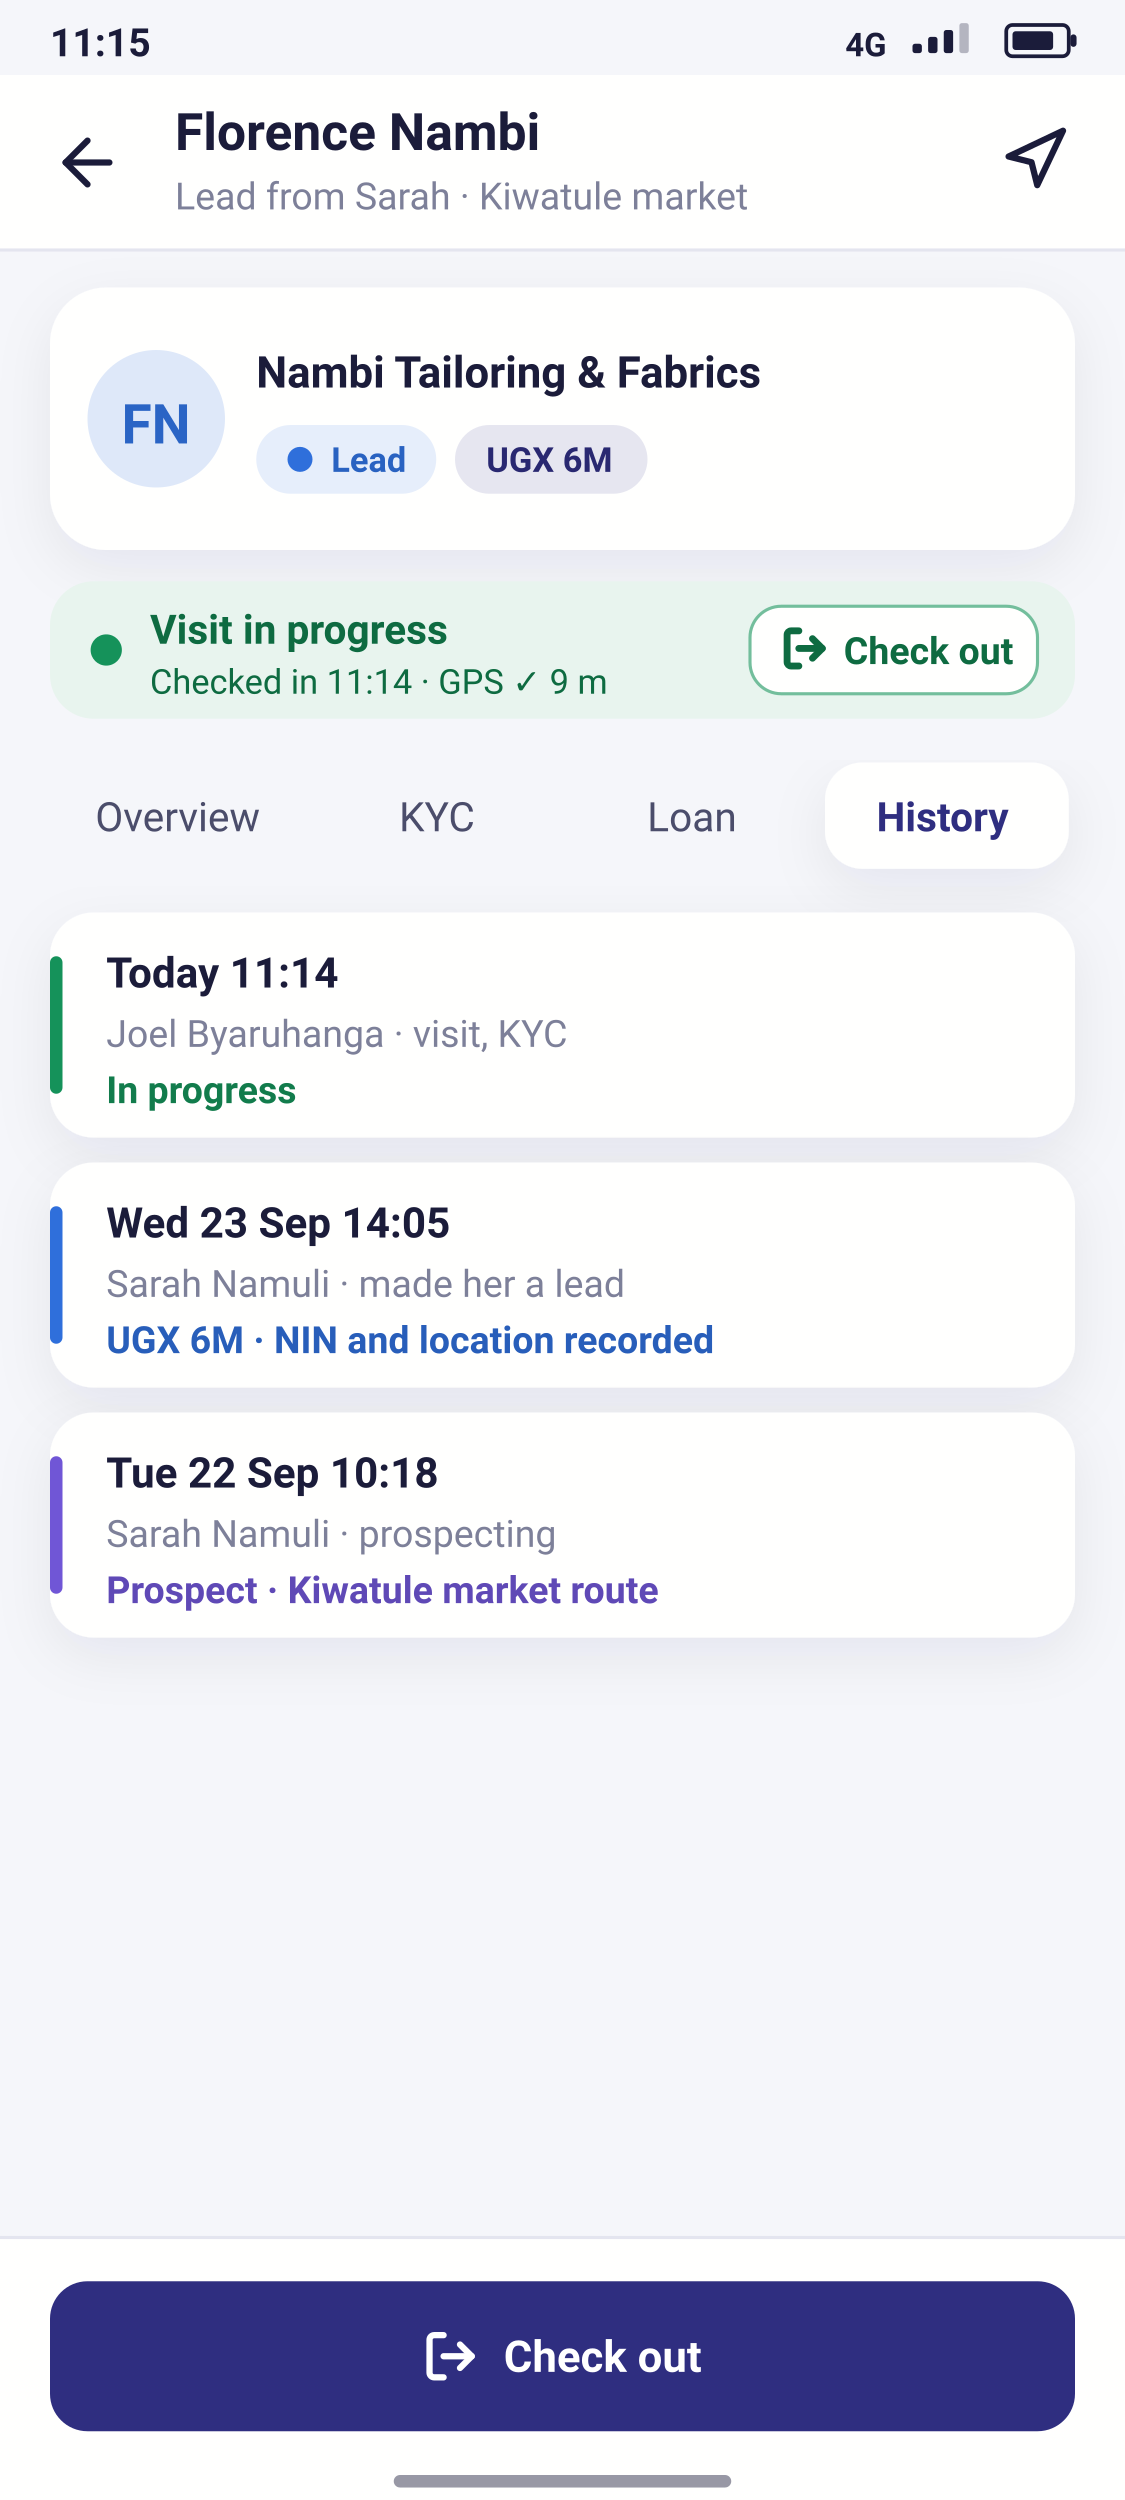
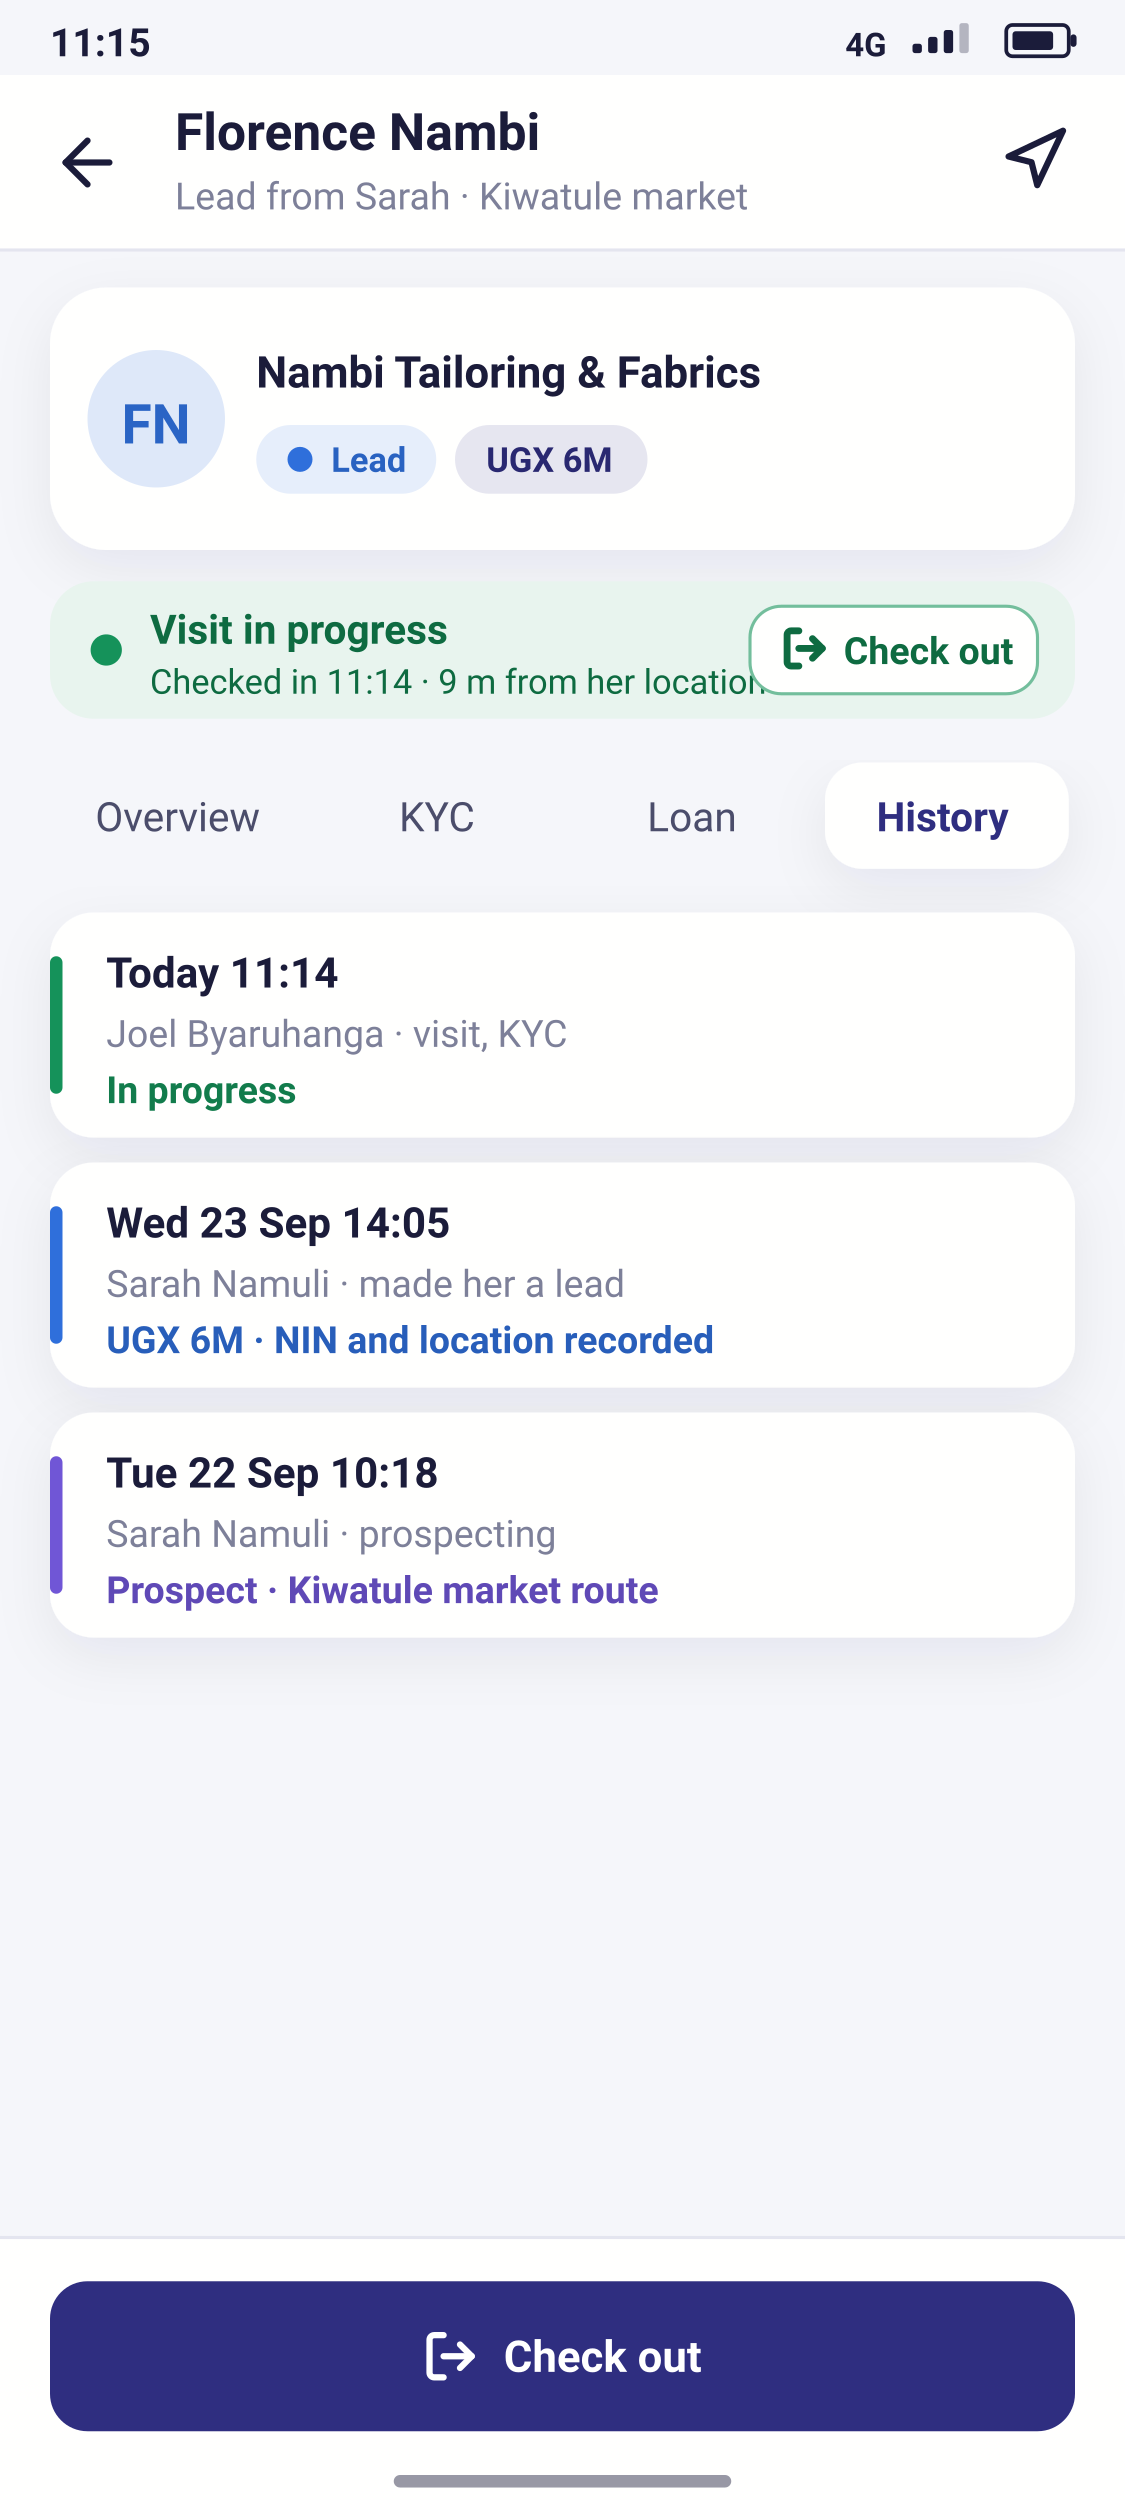
<svg xmlns="http://www.w3.org/2000/svg" width="360" height="800" viewBox="0 0 360 800">
  <defs>
    <filter id="soft" x="-20%" y="-20%" width="140%" height="170%">
      <feDropShadow dx="0" dy="6" stdDeviation="9" flood-color="#1B1C3A" flood-opacity="0.07" />
    </filter>
  </defs>
  <rect id="screen-background" x="0.0" y="0.0" width="360.0" height="800.0" fill="#F5F6FA" />
  <g id="status-bar">
    <text id="11-15" x="16.0" y="18.0" font-family="Segoe UI, Roboto, Helvetica Neue, Arial, sans-serif" font-size="12.5" font-weight="600" fill="#1B1C3A">11:15</text>
    <rect id="battery" x="322.0" y="8.0" width="20.0" height="10.0" rx="2" fill="none" stroke="#1B1C3A" stroke-width="1.2" />
    <rect x="324.0" y="10.0" width="13.0" height="6.0" rx="1" fill="#1B1C3A" />
    <rect x="342.5" y="11.0" width="2.0" height="4.0" rx="1" fill="#1B1C3A" />
    <rect id="signal-bar" x="292.0" y="14.0" width="3.0" height="3.0" rx="0.8" fill="#1B1C3A" fill-opacity="1" />
    <rect id="signal-bar-2" x="297.0" y="11.8" width="3.0" height="5.2" rx="0.8" fill="#1B1C3A" fill-opacity="1" />
    <rect id="signal-bar-3" x="302.0" y="9.6" width="3.0" height="7.4" rx="0.8" fill="#1B1C3A" fill-opacity="1" />
    <rect id="signal-bar-4" x="307.0" y="7.4" width="3.0" height="9.6" rx="0.8" fill="#1B1C3A" fill-opacity="0.3" />
    <text id="network" x="270.5" y="18.0" font-family="Segoe UI, Roboto, Helvetica Neue, Arial, sans-serif" font-size="10.5" font-weight="700" fill="#1B1C3A">4G</text>
  </g>
  <g id="app-bar">
    <rect id="app-bar-bg" x="0.0" y="24.0" width="360.0" height="56.0" fill="#FFFFFE" />
    <line x1="0.0" y1="80.0" x2="360.0" y2="80.0" stroke="#E4E5EF" stroke-width="1" />
    <g id="icon-arrowleft" transform="translate(16.0 40.0) scale(1)">
      <path d="M19 12H5" fill="none" stroke="#1B1C3A" stroke-width="2.00" stroke-linecap="round" stroke-linejoin="round" />
      <path d="M12 19l-7-7 7-7" fill="none" stroke="#1B1C3A" stroke-width="2.00" stroke-linecap="round" stroke-linejoin="round" />
    </g>
    <text id="Florence-Nambi" x="56.0" y="48.0" font-family="Segoe UI, Roboto, Helvetica Neue, Arial, sans-serif" font-size="16.5" font-weight="600" fill="#1B1C3A">Florence Nambi</text>
    <text id="Lead-from-Sarah-Kiwatule-m" x="56.0" y="67.0" font-family="Segoe UI, Roboto, Helvetica Neue, Arial, sans-serif" font-size="12" font-weight="400" fill="#7D8099">Lead from Sarah · Kiwatule market</text>
  </g>
  <g id="icon-navigation" transform="translate(320.0 40.0) scale(0.9167)">
    <path d="M3 11l19-9-9 19-2-8z" fill="none" stroke="#1B1C3A" stroke-width="2.18" stroke-linecap="round" stroke-linejoin="round" />
  </g>
  <g id="client-header">
    <rect x="16.0" y="92.0" width="328.0" height="84.0" rx="18" fill="#FFFFFE" filter="url(#soft)" />
    <g id="avatar-FN">
      <circle cx="50.0" cy="134.0" r="22.0" fill="#DEE8F9" />
      <text id="FN" x="38.9" y="141.9" font-family="Segoe UI, Roboto, Helvetica Neue, Arial, sans-serif" font-size="17.6" font-weight="600" fill="#2A64C5">FN</text>
    </g>
    <text id="Nambi-Tailoring-Fabrics" x="82.0" y="124.0" font-family="Segoe UI, Roboto, Helvetica Neue, Arial, sans-serif" font-size="14" font-weight="700" fill="#1B1C3A">Nambi Tailoring &amp; Fabrics</text>
    <g id="chip-Lead">
      <rect x="82.0" y="136.0" width="57.6" height="22.0" rx="11.0" fill="#E6EEFB" />
      <circle cx="96.0" cy="147.0" r="4.0" fill="#2F6FDB" />
      <text id="Lead" x="106.0" y="151.0" font-family="Segoe UI, Roboto, Helvetica Neue, Arial, sans-serif" font-size="11" font-weight="600" fill="#2962C1">Lead</text>
    </g>
    <g id="chip-UGX-6M">
      <rect x="145.6" y="136.0" width="61.6" height="22.0" rx="11.0" fill="#E6E6F0" />
      <text id="UGX-6M" x="155.6" y="151.0" font-family="Segoe UI, Roboto, Helvetica Neue, Arial, sans-serif" font-size="11" font-weight="600" fill="#292871">UGX 6M</text>
    </g>
  </g>
  <g id="visit-bar">
    <rect x="16.0" y="186.0" width="328.0" height="44.0" rx="14" fill="#E8F4EE" />
    <circle cx="34.0" cy="208.0" r="5.0" fill="#15925A" />
    <text id="Visit-in-progress" x="48.0" y="206.0" font-family="Segoe UI, Roboto, Helvetica Neue, Arial, sans-serif" font-size="13" font-weight="700" fill="#0E6B41">Visit in progress</text>
-     <text id="Checked-in-11-14-GPS-9-m" x="48.0" y="222.0" font-family="Segoe UI, Roboto, Helvetica Neue, Arial, sans-serif" font-size="11" font-weight="400" fill="#0E6B41">Checked in 11:14 · GPS ✓ 9 m</text>
+     <text id="Checked-in-11-14-9-m-from" x="48.0" y="222.0" font-family="Segoe UI, Roboto, Helvetica Neue, Arial, sans-serif" font-size="11" font-weight="400" fill="#0E6B41">Checked in 11:14 · 9 m from her location ✓</text>
    <rect x="240.0" y="194.0" width="92.0" height="28.0" rx="10" fill="#FFFFFE" stroke="#73BE9C" stroke-width="1" />
    <g id="icon-logout" transform="translate(250.0 200.0) scale(0.625)">
      <path d="M9 21H5a2 2 0 0 1-2-2V5a2 2 0 0 1 2-2h4" fill="none" stroke="#0E6B41" stroke-width="3.52" stroke-linecap="round" stroke-linejoin="round" />
      <path d="M16 17l5-5-5-5" fill="none" stroke="#0E6B41" stroke-width="3.52" stroke-linecap="round" stroke-linejoin="round" />
      <path d="M21 12H9" fill="none" stroke="#0E6B41" stroke-width="3.52" stroke-linecap="round" stroke-linejoin="round" />
    </g>
    <text id="Check-out" x="270.0" y="212.5" font-family="Segoe UI, Roboto, Helvetica Neue, Arial, sans-serif" font-size="12" font-weight="700" fill="#0E6B41">Check out</text>
  </g>
  <g id="tabs">
    <text id="Overview" x="30.5" y="266.0" font-family="Segoe UI, Roboto, Helvetica Neue, Arial, sans-serif" font-size="13" font-weight="400" fill="#4B4D6B">Overview</text>
    <text id="KYC" x="127.7" y="266.0" font-family="Segoe UI, Roboto, Helvetica Neue, Arial, sans-serif" font-size="13" font-weight="400" fill="#4B4D6B">KYC</text>
    <text id="Loan" x="207.1" y="266.0" font-family="Segoe UI, Roboto, Helvetica Neue, Arial, sans-serif" font-size="13" font-weight="400" fill="#4B4D6B">Loan</text>
    <rect x="264.0" y="244.0" width="78.0" height="34.0" rx="12" fill="#FFFFFE" filter="url(#soft)" />
    <text id="History" x="280.5" y="266.0" font-family="Segoe UI, Roboto, Helvetica Neue, Arial, sans-serif" font-size="13" font-weight="700" fill="#2F2E80">History</text>
  </g>
  <g id="step-Today-11-14">
    <rect x="16.0" y="292.0" width="328.0" height="72.0" rx="14" fill="#FFFFFE" filter="url(#soft)" />
    <rect x="16.0" y="306.0" width="4.0" height="44.0" rx="2" fill="#15925A" />
    <text id="Today-11-14" x="34.0" y="316.0" font-family="Segoe UI, Roboto, Helvetica Neue, Arial, sans-serif" font-size="13.5" font-weight="700" fill="#1B1C3A">Today 11:14</text>
    <text id="Joel-Byaruhanga-visit-KYC" x="34.0" y="335.0" font-family="Segoe UI, Roboto, Helvetica Neue, Arial, sans-serif" font-size="12" font-weight="400" fill="#7D8099">Joel Byaruhanga · visit, KYC</text>
    <text id="In-progress" x="34.0" y="353.0" font-family="Segoe UI, Roboto, Helvetica Neue, Arial, sans-serif" font-size="12" font-weight="600" fill="#127C4C">In progress</text>
  </g>
  <g id="step-Wed-23-Sep-14-05">
    <rect x="16.0" y="372.0" width="328.0" height="72.0" rx="14" fill="#FFFFFE" filter="url(#soft)" />
    <rect x="16.0" y="386.0" width="4.0" height="44.0" rx="2" fill="#2F6FDB" />
    <text id="Wed-23-Sep-14-05" x="34.0" y="396.0" font-family="Segoe UI, Roboto, Helvetica Neue, Arial, sans-serif" font-size="13.5" font-weight="700" fill="#1B1C3A">Wed 23 Sep 14:05</text>
    <text id="Sarah-Namuli-made-her-a-le" x="34.0" y="415.0" font-family="Segoe UI, Roboto, Helvetica Neue, Arial, sans-serif" font-size="12" font-weight="400" fill="#7D8099">Sarah Namuli · made her a lead</text>
    <text id="UGX-6M-NIN-and-location-re" x="34.0" y="433.0" font-family="Segoe UI, Roboto, Helvetica Neue, Arial, sans-serif" font-size="12" font-weight="600" fill="#285EBA">UGX 6M · NIN and location recorded</text>
  </g>
  <g id="step-Tue-22-Sep-10-18">
    <rect x="16.0" y="452.0" width="328.0" height="72.0" rx="14" fill="#FFFFFE" filter="url(#soft)" />
    <rect x="16.0" y="466.0" width="4.0" height="44.0" rx="2" fill="#7056D6" />
    <text id="Tue-22-Sep-10-18" x="34.0" y="476.0" font-family="Segoe UI, Roboto, Helvetica Neue, Arial, sans-serif" font-size="13.5" font-weight="700" fill="#1B1C3A">Tue 22 Sep 10:18</text>
    <text id="Sarah-Namuli-prospecting" x="34.0" y="495.0" font-family="Segoe UI, Roboto, Helvetica Neue, Arial, sans-serif" font-size="12" font-weight="400" fill="#7D8099">Sarah Namuli · prospecting</text>
    <text id="Prospect-Kiwatule-market-r" x="34.0" y="513.0" font-family="Segoe UI, Roboto, Helvetica Neue, Arial, sans-serif" font-size="12" font-weight="600" fill="#5F49B6">Prospect · Kiwatule market route</text>
  </g>
  <g id="footer">
    <rect x="0.0" y="716.0" width="360.0" height="84.0" fill="#FFFFFE" />
    <line x1="0.0" y1="716.0" x2="360.0" y2="716.0" stroke="#E4E5EF" stroke-width="1" />
    <g id="button-Check-out">
      <rect x="16.0" y="730.0" width="328.0" height="48.0" rx="12" fill="#2F2E80" />
      <g id="icon-logout-2" transform="translate(135.2 745.0) scale(0.75)">
        <path d="M9 21H5a2 2 0 0 1-2-2V5a2 2 0 0 1 2-2h4" fill="none" stroke="#FFFFFF" stroke-width="2.67" stroke-linecap="round" stroke-linejoin="round" />
        <path d="M16 17l5-5-5-5" fill="none" stroke="#FFFFFF" stroke-width="2.67" stroke-linecap="round" stroke-linejoin="round" />
        <path d="M21 12H9" fill="none" stroke="#FFFFFF" stroke-width="2.67" stroke-linecap="round" stroke-linejoin="round" />
      </g>
      <text id="Check-out-2" x="161.2" y="759.0" font-family="Segoe UI, Roboto, Helvetica Neue, Arial, sans-serif" font-size="14" font-weight="600" fill="#FFFFFF">Check out</text>
    </g>
  </g>
  <rect id="gesture-bar" x="126.0" y="792.0" width="108.0" height="4.0" rx="2" fill="#1B1C3A" fill-opacity="0.45" />
</svg>
